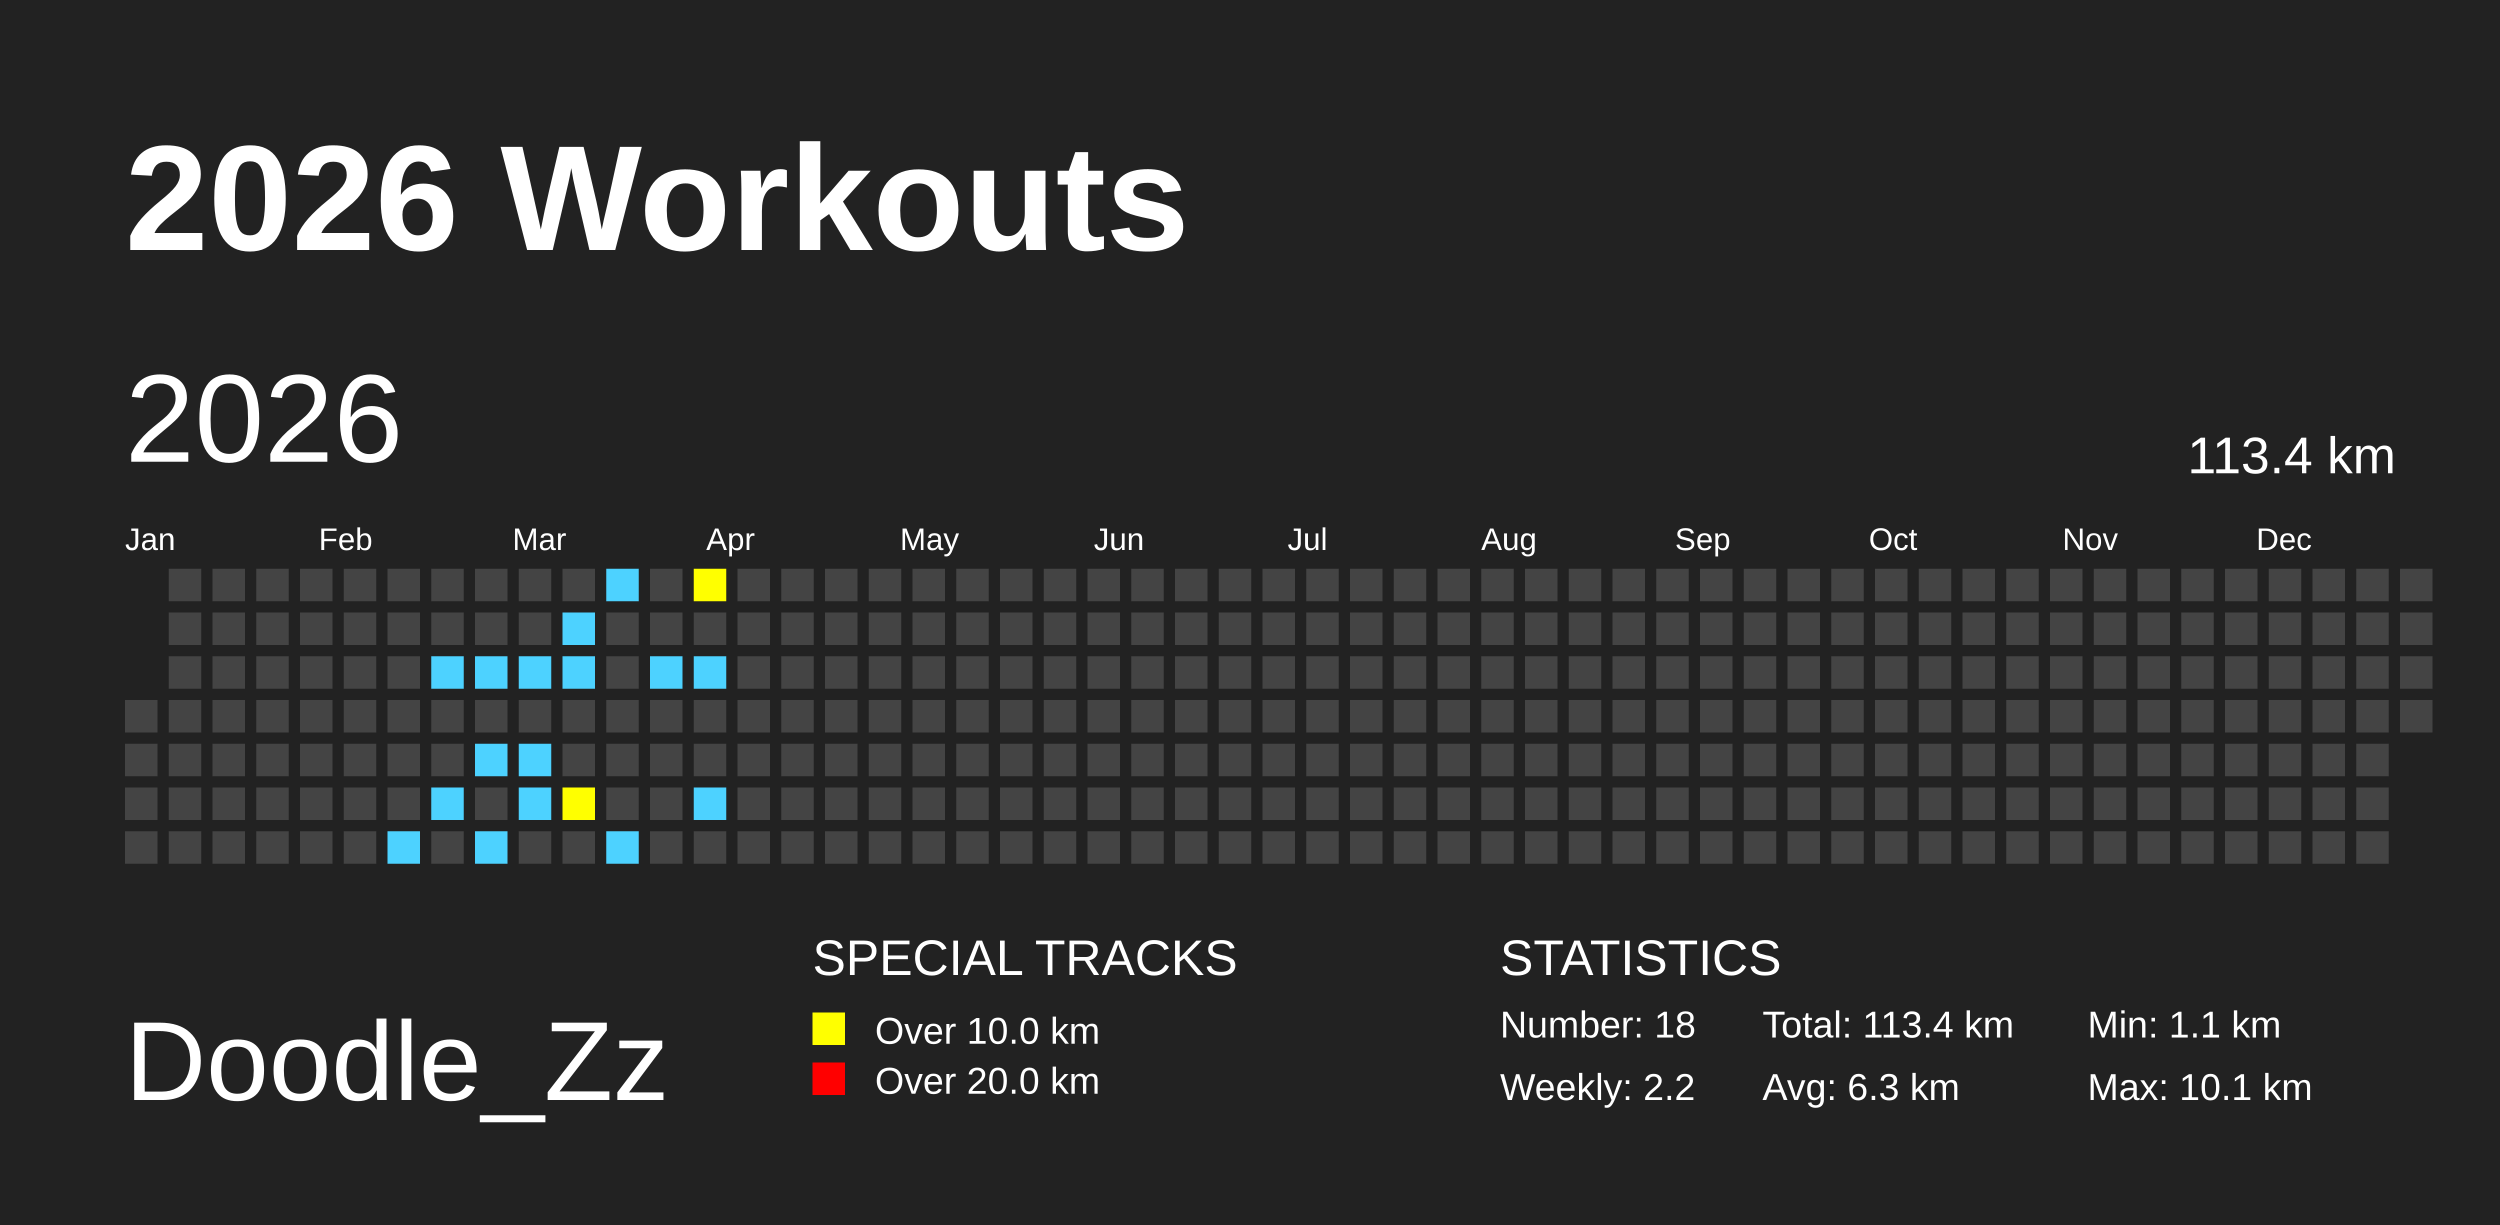
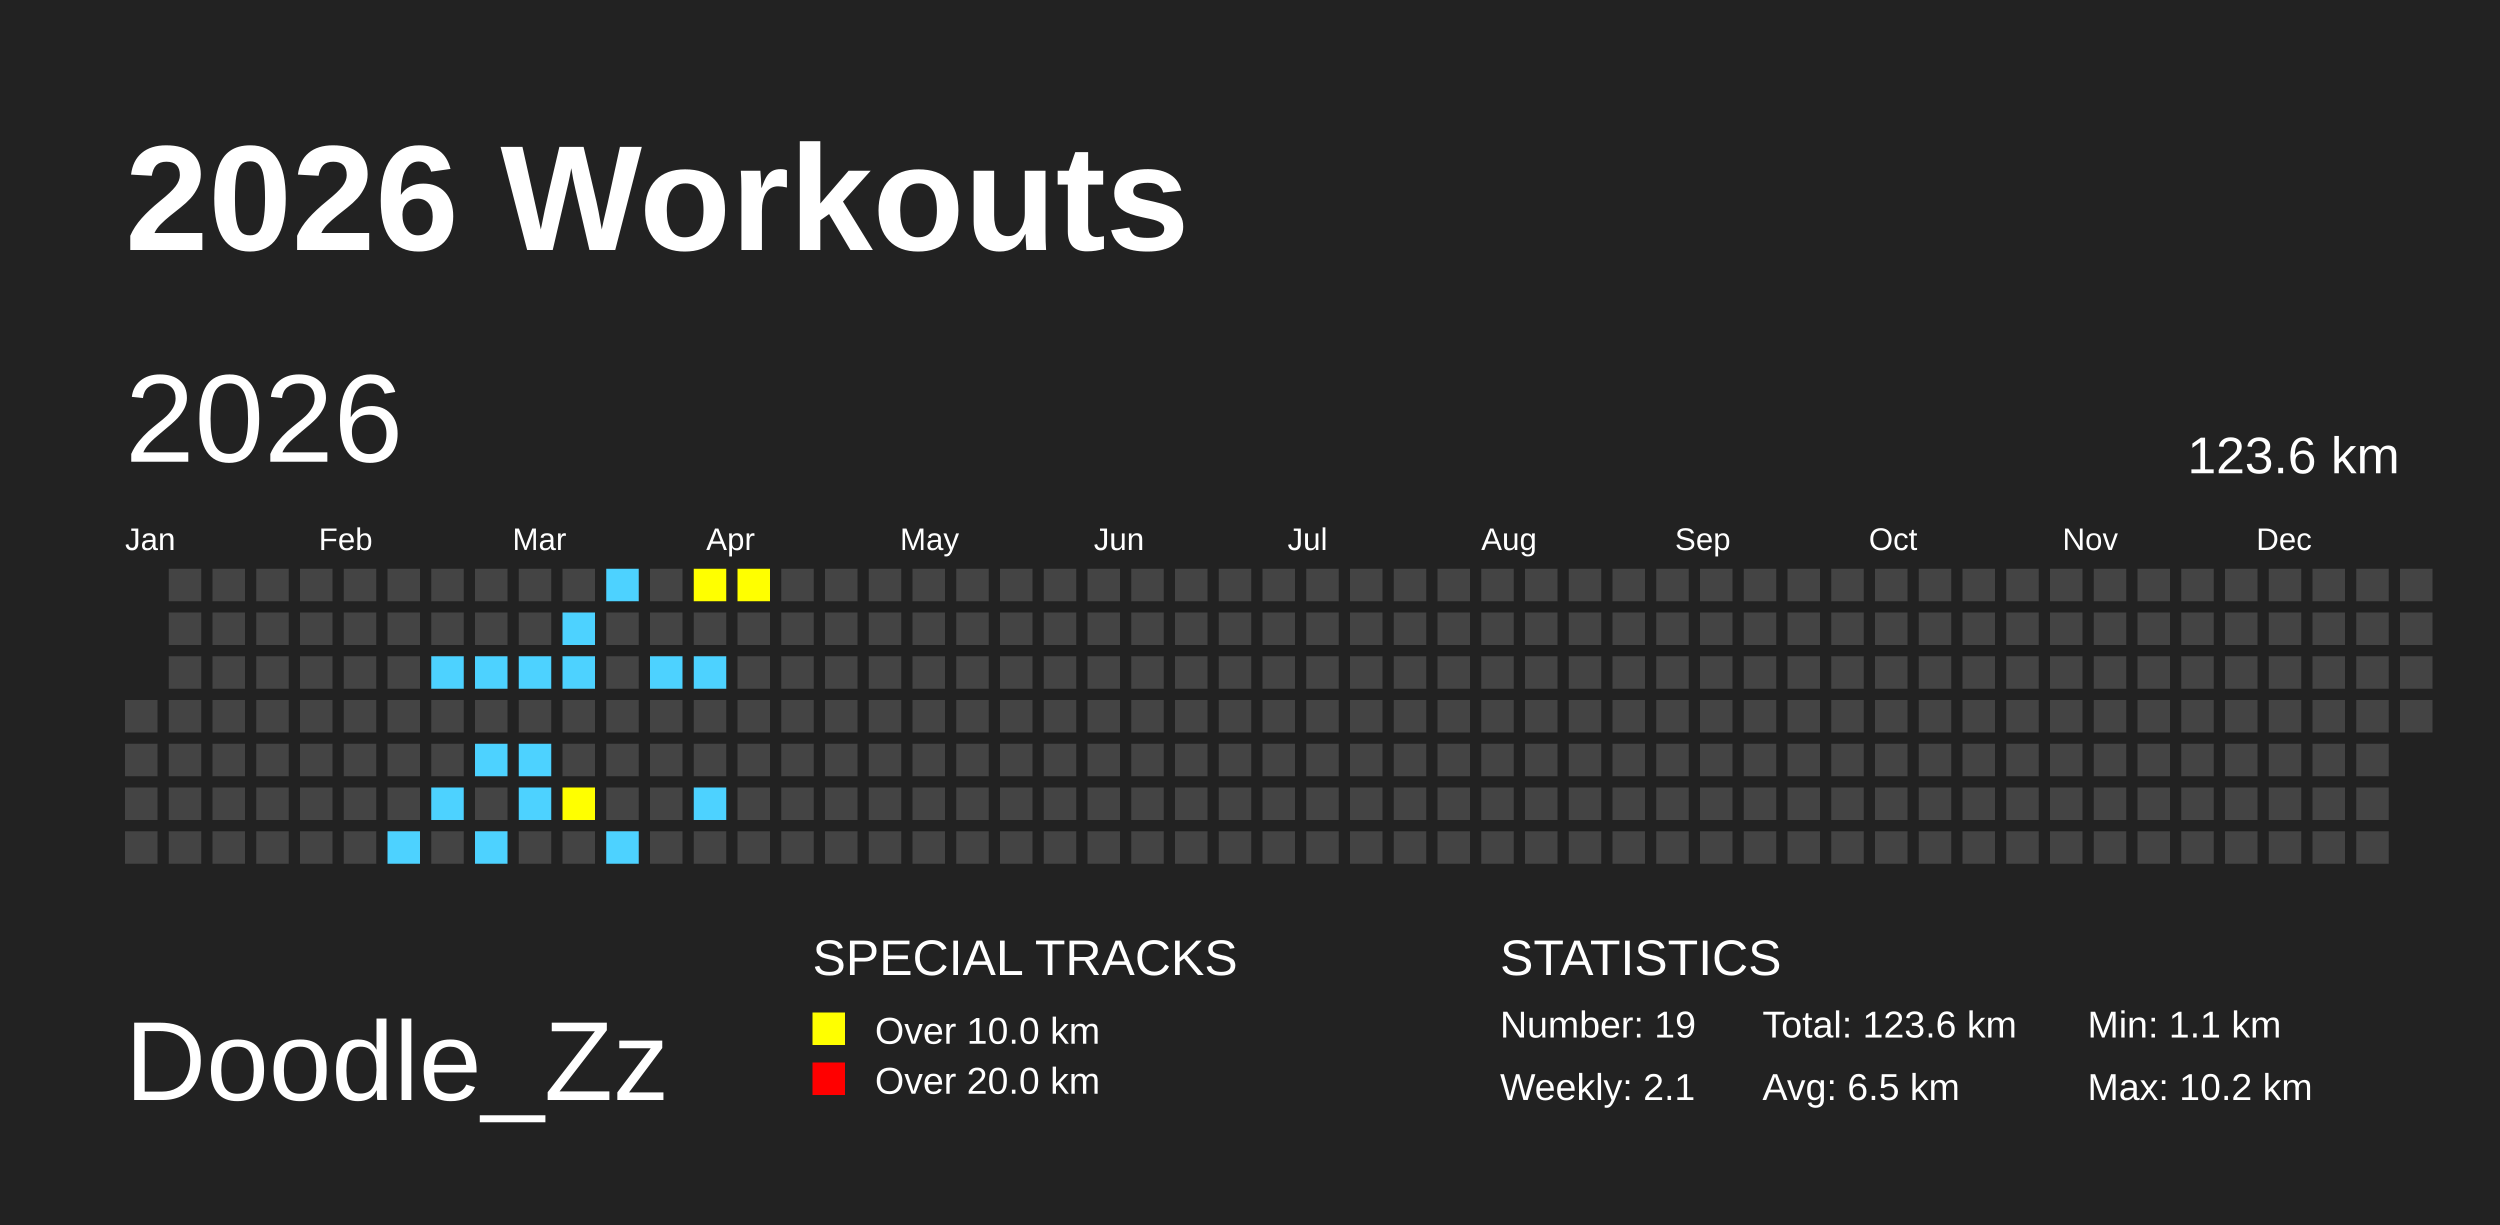
<svg xmlns="http://www.w3.org/2000/svg" baseProfile="full" height="98mm" version="1.1" viewBox="0,0,200,98" width="200mm">
  <defs />
  <rect fill="#222222" height="98" width="200" x="0" y="0" />
  <text fill="#FFFFFF" style="font-size:12px; font-family:Arial; font-weight:bold;" x="10" y="20">2026 Workouts</text>
  <text fill="#FFFFFF" style="font-size:9px; font-family:Arial" x="10" y="88">Doodle_Zz</text>
  <text fill="#FFFFFF" style="font-size:4px; font-family:Arial" x="65" y="78">SPECIAL TRACKS</text>
  <rect fill="yellow" height="2.6" width="2.6" x="65" y="81" />
  <text fill="#FFFFFF" style="font-size:3px; font-family:Arial" x="70" y="83.5">Over 10.0 km</text>
  <rect fill="red" height="2.6" width="2.6" x="65" y="85" />
  <text fill="#FFFFFF" style="font-size:3px; font-family:Arial" x="70" y="87.5">Over 20.0 km</text>
  <text fill="#FFFFFF" style="font-size:4px; font-family:Arial" x="120" y="78">STATISTICS</text>
-   <text fill="#FFFFFF" style="font-size:3px; font-family:Arial" x="120" y="83">Number: 18</text>
-   <text fill="#FFFFFF" style="font-size:3px; font-family:Arial" x="120" y="88">Weekly: 2.2</text>
-   <text fill="#FFFFFF" style="font-size:3px; font-family:Arial" x="141" y="83">Total: 113.4 km</text>
-   <text fill="#FFFFFF" style="font-size:3px; font-family:Arial" x="141" y="88">Avg: 6.3 km</text>
+   <text fill="#FFFFFF" style="font-size:3px; font-family:Arial" x="120" y="83">Number: 19</text>
+   <text fill="#FFFFFF" style="font-size:3px; font-family:Arial" x="120" y="88">Weekly: 2.1</text>
+   <text fill="#FFFFFF" style="font-size:3px; font-family:Arial" x="141" y="83">Total: 123.6 km</text>
+   <text fill="#FFFFFF" style="font-size:3px; font-family:Arial" x="141" y="88">Avg: 6.5 km</text>
  <text fill="#FFFFFF" style="font-size:3px; font-family:Arial" x="167" y="83">Min: 1.1 km</text>
-   <text fill="#FFFFFF" style="font-size:3px; font-family:Arial" x="167" y="88">Max: 10.1 km</text>
+   <text fill="#FFFFFF" style="font-size:3px; font-family:Arial" x="167" y="88">Max: 10.2 km</text>
  <text dominant-baseline="hanging" fill="#FFFFFF" style="font-size:10.0px; font-family:Arial;" x="10" y="30">2026</text>
-   <text dominant-baseline="hanging" fill="#FFFFFF" style="font-size:4.125px; font-family:Arial;" x="175" y="35">113.4 km</text>
+   <text dominant-baseline="hanging" fill="#FFFFFF" style="font-size:4.125px; font-family:Arial;" x="175" y="35">123.6 km</text>
  <text fill="#FFFFFF" style="font-size:2.5px; font-family:Arial" x="10.0" y="44">Jan</text>
  <text fill="#FFFFFF" style="font-size:2.5px; font-family:Arial" x="25.5" y="44">Feb</text>
  <text fill="#FFFFFF" style="font-size:2.5px; font-family:Arial" x="41.0" y="44">Mar</text>
  <text fill="#FFFFFF" style="font-size:2.5px; font-family:Arial" x="56.5" y="44">Apr</text>
  <text fill="#FFFFFF" style="font-size:2.5px; font-family:Arial" x="72.0" y="44">May</text>
  <text fill="#FFFFFF" style="font-size:2.5px; font-family:Arial" x="87.5" y="44">Jun</text>
  <text fill="#FFFFFF" style="font-size:2.5px; font-family:Arial" x="103.0" y="44">Jul</text>
  <text fill="#FFFFFF" style="font-size:2.5px; font-family:Arial" x="118.5" y="44">Aug</text>
  <text fill="#FFFFFF" style="font-size:2.5px; font-family:Arial" x="134.0" y="44">Sep</text>
  <text fill="#FFFFFF" style="font-size:2.5px; font-family:Arial" x="149.5" y="44">Oct</text>
  <text fill="#FFFFFF" style="font-size:2.5px; font-family:Arial" x="165.0" y="44">Nov</text>
  <text fill="#FFFFFF" style="font-size:2.5px; font-family:Arial" x="180.5" y="44">Dec</text>
  <rect fill="#444444" height="2.6" width="2.6" x="10.0" y="56.0" />
  <rect fill="#444444" height="2.6" width="2.6" x="10.0" y="59.5" />
  <rect fill="#444444" height="2.6" width="2.6" x="10.0" y="63.0" />
  <rect fill="#444444" height="2.6" width="2.6" x="10.0" y="66.5" />
  <rect fill="#444444" height="2.6" width="2.6" x="13.5" y="45.5" />
  <rect fill="#444444" height="2.6" width="2.6" x="13.5" y="49.0" />
  <rect fill="#444444" height="2.6" width="2.6" x="13.5" y="52.5" />
  <rect fill="#444444" height="2.6" width="2.6" x="13.5" y="56.0" />
  <rect fill="#444444" height="2.6" width="2.6" x="13.5" y="59.5" />
  <rect fill="#444444" height="2.6" width="2.6" x="13.5" y="63.0" />
  <rect fill="#444444" height="2.6" width="2.6" x="13.5" y="66.5" />
  <rect fill="#444444" height="2.6" width="2.6" x="17.0" y="45.5" />
  <rect fill="#444444" height="2.6" width="2.6" x="17.0" y="49.0" />
  <rect fill="#444444" height="2.6" width="2.6" x="17.0" y="52.5" />
  <rect fill="#444444" height="2.6" width="2.6" x="17.0" y="56.0" />
  <rect fill="#444444" height="2.6" width="2.6" x="17.0" y="59.5" />
  <rect fill="#444444" height="2.6" width="2.6" x="17.0" y="63.0" />
  <rect fill="#444444" height="2.6" width="2.6" x="17.0" y="66.5" />
  <rect fill="#444444" height="2.6" width="2.6" x="20.5" y="45.5" />
  <rect fill="#444444" height="2.6" width="2.6" x="20.5" y="49.0" />
  <rect fill="#444444" height="2.6" width="2.6" x="20.5" y="52.5" />
  <rect fill="#444444" height="2.6" width="2.6" x="20.5" y="56.0" />
  <rect fill="#444444" height="2.6" width="2.6" x="20.5" y="59.5" />
  <rect fill="#444444" height="2.6" width="2.6" x="20.5" y="63.0" />
  <rect fill="#444444" height="2.6" width="2.6" x="20.5" y="66.5" />
  <rect fill="#444444" height="2.6" width="2.6" x="24.0" y="45.5" />
  <rect fill="#444444" height="2.6" width="2.6" x="24.0" y="49.0" />
  <rect fill="#444444" height="2.6" width="2.6" x="24.0" y="52.5" />
  <rect fill="#444444" height="2.6" width="2.6" x="24.0" y="56.0" />
  <rect fill="#444444" height="2.6" width="2.6" x="24.0" y="59.5" />
  <rect fill="#444444" height="2.6" width="2.6" x="24.0" y="63.0" />
  <rect fill="#444444" height="2.6" width="2.6" x="24.0" y="66.5" />
  <rect fill="#444444" height="2.6" width="2.6" x="27.5" y="45.5" />
  <rect fill="#444444" height="2.6" width="2.6" x="27.5" y="49.0" />
  <rect fill="#444444" height="2.6" width="2.6" x="27.5" y="52.5" />
  <rect fill="#444444" height="2.6" width="2.6" x="27.5" y="56.0" />
  <rect fill="#444444" height="2.6" width="2.6" x="27.5" y="59.5" />
  <rect fill="#444444" height="2.6" width="2.6" x="27.5" y="63.0" />
  <rect fill="#444444" height="2.6" width="2.6" x="27.5" y="66.5" />
  <rect fill="#444444" height="2.6" width="2.6" x="31.0" y="45.5" />
  <rect fill="#444444" height="2.6" width="2.6" x="31.0" y="49.0" />
  <rect fill="#444444" height="2.6" width="2.6" x="31.0" y="52.5" />
  <rect fill="#444444" height="2.6" width="2.6" x="31.0" y="56.0" />
  <rect fill="#444444" height="2.6" width="2.6" x="31.0" y="59.5" />
  <rect fill="#444444" height="2.6" width="2.6" x="31.0" y="63.0" />
  <rect fill="#4DD2FF" height="2.6" width="2.6" x="31.0" y="66.5" />
  <rect fill="#444444" height="2.6" width="2.6" x="34.5" y="45.5" />
  <rect fill="#444444" height="2.6" width="2.6" x="34.5" y="49.0" />
  <rect fill="#4DD2FF" height="2.6" width="2.6" x="34.5" y="52.5" />
  <rect fill="#444444" height="2.6" width="2.6" x="34.5" y="56.0" />
  <rect fill="#444444" height="2.6" width="2.6" x="34.5" y="59.5" />
  <rect fill="#4DD2FF" height="2.6" width="2.6" x="34.5" y="63.0" />
  <rect fill="#444444" height="2.6" width="2.6" x="34.5" y="66.5" />
  <rect fill="#444444" height="2.6" width="2.6" x="38.0" y="45.5" />
  <rect fill="#444444" height="2.6" width="2.6" x="38.0" y="49.0" />
  <rect fill="#4DD2FF" height="2.6" width="2.6" x="38.0" y="52.5" />
  <rect fill="#444444" height="2.6" width="2.6" x="38.0" y="56.0" />
  <rect fill="#4DD2FF" height="2.6" width="2.6" x="38.0" y="59.5" />
  <rect fill="#444444" height="2.6" width="2.6" x="38.0" y="63.0" />
  <rect fill="#4DD2FF" height="2.6" width="2.6" x="38.0" y="66.5" />
  <rect fill="#444444" height="2.6" width="2.6" x="41.5" y="45.5" />
  <rect fill="#444444" height="2.6" width="2.6" x="41.5" y="49.0" />
  <rect fill="#4DD2FF" height="2.6" width="2.6" x="41.5" y="52.5" />
  <rect fill="#444444" height="2.6" width="2.6" x="41.5" y="56.0" />
  <rect fill="#4DD2FF" height="2.6" width="2.6" x="41.5" y="59.5" />
  <rect fill="#4DD2FF" height="2.6" width="2.6" x="41.5" y="63.0" />
  <rect fill="#444444" height="2.6" width="2.6" x="41.5" y="66.5" />
  <rect fill="#444444" height="2.6" width="2.6" x="45.0" y="45.5" />
  <rect fill="#4DD2FF" height="2.6" width="2.6" x="45.0" y="49.0" />
  <rect fill="#4DD2FF" height="2.6" width="2.6" x="45.0" y="52.5" />
  <rect fill="#444444" height="2.6" width="2.6" x="45.0" y="56.0" />
  <rect fill="#444444" height="2.6" width="2.6" x="45.0" y="59.5" />
  <rect fill="yellow" height="2.6" width="2.6" x="45.0" y="63.0" />
  <rect fill="#444444" height="2.6" width="2.6" x="45.0" y="66.5" />
  <rect fill="#4DD2FF" height="2.6" width="2.6" x="48.5" y="45.5" />
  <rect fill="#444444" height="2.6" width="2.6" x="48.5" y="49.0" />
  <rect fill="#444444" height="2.6" width="2.6" x="48.5" y="52.5" />
  <rect fill="#444444" height="2.6" width="2.6" x="48.5" y="56.0" />
  <rect fill="#444444" height="2.6" width="2.6" x="48.5" y="59.5" />
  <rect fill="#444444" height="2.6" width="2.6" x="48.5" y="63.0" />
  <rect fill="#4DD2FF" height="2.6" width="2.6" x="48.5" y="66.5" />
  <rect fill="#444444" height="2.6" width="2.6" x="52.0" y="45.5" />
  <rect fill="#444444" height="2.6" width="2.6" x="52.0" y="49.0" />
  <rect fill="#4DD2FF" height="2.6" width="2.6" x="52.0" y="52.5" />
  <rect fill="#444444" height="2.6" width="2.6" x="52.0" y="56.0" />
  <rect fill="#444444" height="2.6" width="2.6" x="52.0" y="59.5" />
  <rect fill="#444444" height="2.6" width="2.6" x="52.0" y="63.0" />
  <rect fill="#444444" height="2.6" width="2.6" x="52.0" y="66.5" />
  <rect fill="yellow" height="2.6" width="2.6" x="55.5" y="45.5" />
  <rect fill="#444444" height="2.6" width="2.6" x="55.5" y="49.0" />
  <rect fill="#4DD2FF" height="2.6" width="2.6" x="55.5" y="52.5" />
  <rect fill="#444444" height="2.6" width="2.6" x="55.5" y="56.0" />
  <rect fill="#444444" height="2.6" width="2.6" x="55.5" y="59.5" />
  <rect fill="#4DD2FF" height="2.6" width="2.6" x="55.5" y="63.0" />
  <rect fill="#444444" height="2.6" width="2.6" x="55.5" y="66.5" />
-   <rect fill="#444444" height="2.6" width="2.6" x="59.0" y="45.5" />
+   <rect fill="yellow" height="2.6" width="2.6" x="59.0" y="45.5" />
  <rect fill="#444444" height="2.6" width="2.6" x="59.0" y="49.0" />
  <rect fill="#444444" height="2.6" width="2.6" x="59.0" y="52.5" />
  <rect fill="#444444" height="2.6" width="2.6" x="59.0" y="56.0" />
  <rect fill="#444444" height="2.6" width="2.6" x="59.0" y="59.5" />
  <rect fill="#444444" height="2.6" width="2.6" x="59.0" y="63.0" />
  <rect fill="#444444" height="2.6" width="2.6" x="59.0" y="66.5" />
  <rect fill="#444444" height="2.6" width="2.6" x="62.5" y="45.5" />
  <rect fill="#444444" height="2.6" width="2.6" x="62.5" y="49.0" />
  <rect fill="#444444" height="2.6" width="2.6" x="62.5" y="52.5" />
  <rect fill="#444444" height="2.6" width="2.6" x="62.5" y="56.0" />
  <rect fill="#444444" height="2.6" width="2.6" x="62.5" y="59.5" />
  <rect fill="#444444" height="2.6" width="2.6" x="62.5" y="63.0" />
  <rect fill="#444444" height="2.6" width="2.6" x="62.5" y="66.5" />
  <rect fill="#444444" height="2.6" width="2.6" x="66.0" y="45.5" />
  <rect fill="#444444" height="2.6" width="2.6" x="66.0" y="49.0" />
  <rect fill="#444444" height="2.6" width="2.6" x="66.0" y="52.5" />
  <rect fill="#444444" height="2.6" width="2.6" x="66.0" y="56.0" />
  <rect fill="#444444" height="2.6" width="2.6" x="66.0" y="59.5" />
  <rect fill="#444444" height="2.6" width="2.6" x="66.0" y="63.0" />
  <rect fill="#444444" height="2.6" width="2.6" x="66.0" y="66.5" />
  <rect fill="#444444" height="2.6" width="2.6" x="69.5" y="45.5" />
  <rect fill="#444444" height="2.6" width="2.6" x="69.5" y="49.0" />
  <rect fill="#444444" height="2.6" width="2.6" x="69.5" y="52.5" />
  <rect fill="#444444" height="2.6" width="2.6" x="69.5" y="56.0" />
  <rect fill="#444444" height="2.6" width="2.6" x="69.5" y="59.5" />
  <rect fill="#444444" height="2.6" width="2.6" x="69.5" y="63.0" />
  <rect fill="#444444" height="2.6" width="2.6" x="69.5" y="66.5" />
  <rect fill="#444444" height="2.6" width="2.6" x="73.0" y="45.5" />
  <rect fill="#444444" height="2.6" width="2.6" x="73.0" y="49.0" />
  <rect fill="#444444" height="2.6" width="2.6" x="73.0" y="52.5" />
  <rect fill="#444444" height="2.6" width="2.6" x="73.0" y="56.0" />
  <rect fill="#444444" height="2.6" width="2.6" x="73.0" y="59.5" />
  <rect fill="#444444" height="2.6" width="2.6" x="73.0" y="63.0" />
  <rect fill="#444444" height="2.6" width="2.6" x="73.0" y="66.5" />
  <rect fill="#444444" height="2.6" width="2.6" x="76.5" y="45.5" />
  <rect fill="#444444" height="2.6" width="2.6" x="76.5" y="49.0" />
  <rect fill="#444444" height="2.6" width="2.6" x="76.5" y="52.5" />
  <rect fill="#444444" height="2.6" width="2.6" x="76.5" y="56.0" />
  <rect fill="#444444" height="2.6" width="2.6" x="76.5" y="59.5" />
  <rect fill="#444444" height="2.6" width="2.6" x="76.5" y="63.0" />
  <rect fill="#444444" height="2.6" width="2.6" x="76.5" y="66.5" />
  <rect fill="#444444" height="2.6" width="2.6" x="80.0" y="45.5" />
  <rect fill="#444444" height="2.6" width="2.6" x="80.0" y="49.0" />
  <rect fill="#444444" height="2.6" width="2.6" x="80.0" y="52.5" />
  <rect fill="#444444" height="2.6" width="2.6" x="80.0" y="56.0" />
  <rect fill="#444444" height="2.6" width="2.6" x="80.0" y="59.5" />
  <rect fill="#444444" height="2.6" width="2.6" x="80.0" y="63.0" />
  <rect fill="#444444" height="2.6" width="2.6" x="80.0" y="66.5" />
  <rect fill="#444444" height="2.6" width="2.6" x="83.5" y="45.5" />
  <rect fill="#444444" height="2.6" width="2.6" x="83.5" y="49.0" />
  <rect fill="#444444" height="2.6" width="2.6" x="83.5" y="52.5" />
  <rect fill="#444444" height="2.6" width="2.6" x="83.5" y="56.0" />
  <rect fill="#444444" height="2.6" width="2.6" x="83.5" y="59.5" />
  <rect fill="#444444" height="2.6" width="2.6" x="83.5" y="63.0" />
  <rect fill="#444444" height="2.6" width="2.6" x="83.5" y="66.5" />
  <rect fill="#444444" height="2.6" width="2.6" x="87.0" y="45.5" />
  <rect fill="#444444" height="2.6" width="2.6" x="87.0" y="49.0" />
  <rect fill="#444444" height="2.6" width="2.6" x="87.0" y="52.5" />
  <rect fill="#444444" height="2.6" width="2.6" x="87.0" y="56.0" />
  <rect fill="#444444" height="2.6" width="2.6" x="87.0" y="59.5" />
  <rect fill="#444444" height="2.6" width="2.6" x="87.0" y="63.0" />
  <rect fill="#444444" height="2.6" width="2.6" x="87.0" y="66.5" />
  <rect fill="#444444" height="2.6" width="2.6" x="90.5" y="45.5" />
  <rect fill="#444444" height="2.6" width="2.6" x="90.5" y="49.0" />
  <rect fill="#444444" height="2.6" width="2.6" x="90.5" y="52.5" />
  <rect fill="#444444" height="2.6" width="2.6" x="90.5" y="56.0" />
  <rect fill="#444444" height="2.6" width="2.6" x="90.5" y="59.5" />
  <rect fill="#444444" height="2.6" width="2.6" x="90.5" y="63.0" />
  <rect fill="#444444" height="2.6" width="2.6" x="90.5" y="66.5" />
  <rect fill="#444444" height="2.6" width="2.6" x="94.0" y="45.5" />
  <rect fill="#444444" height="2.6" width="2.6" x="94.0" y="49.0" />
  <rect fill="#444444" height="2.6" width="2.6" x="94.0" y="52.5" />
  <rect fill="#444444" height="2.6" width="2.6" x="94.0" y="56.0" />
  <rect fill="#444444" height="2.6" width="2.6" x="94.0" y="59.5" />
  <rect fill="#444444" height="2.6" width="2.6" x="94.0" y="63.0" />
  <rect fill="#444444" height="2.6" width="2.6" x="94.0" y="66.5" />
  <rect fill="#444444" height="2.6" width="2.6" x="97.5" y="45.5" />
  <rect fill="#444444" height="2.6" width="2.6" x="97.5" y="49.0" />
  <rect fill="#444444" height="2.6" width="2.6" x="97.5" y="52.5" />
  <rect fill="#444444" height="2.6" width="2.6" x="97.5" y="56.0" />
  <rect fill="#444444" height="2.6" width="2.6" x="97.5" y="59.5" />
  <rect fill="#444444" height="2.6" width="2.6" x="97.5" y="63.0" />
  <rect fill="#444444" height="2.6" width="2.6" x="97.5" y="66.5" />
  <rect fill="#444444" height="2.6" width="2.6" x="101.0" y="45.5" />
  <rect fill="#444444" height="2.6" width="2.6" x="101.0" y="49.0" />
  <rect fill="#444444" height="2.6" width="2.6" x="101.0" y="52.5" />
  <rect fill="#444444" height="2.6" width="2.6" x="101.0" y="56.0" />
  <rect fill="#444444" height="2.6" width="2.6" x="101.0" y="59.5" />
  <rect fill="#444444" height="2.6" width="2.6" x="101.0" y="63.0" />
  <rect fill="#444444" height="2.6" width="2.6" x="101.0" y="66.5" />
  <rect fill="#444444" height="2.6" width="2.6" x="104.5" y="45.5" />
  <rect fill="#444444" height="2.6" width="2.6" x="104.5" y="49.0" />
  <rect fill="#444444" height="2.6" width="2.6" x="104.5" y="52.5" />
  <rect fill="#444444" height="2.6" width="2.6" x="104.5" y="56.0" />
  <rect fill="#444444" height="2.6" width="2.6" x="104.5" y="59.5" />
  <rect fill="#444444" height="2.6" width="2.6" x="104.5" y="63.0" />
  <rect fill="#444444" height="2.6" width="2.6" x="104.5" y="66.5" />
  <rect fill="#444444" height="2.6" width="2.6" x="108.0" y="45.5" />
  <rect fill="#444444" height="2.6" width="2.6" x="108.0" y="49.0" />
  <rect fill="#444444" height="2.6" width="2.6" x="108.0" y="52.5" />
  <rect fill="#444444" height="2.6" width="2.6" x="108.0" y="56.0" />
  <rect fill="#444444" height="2.6" width="2.6" x="108.0" y="59.5" />
  <rect fill="#444444" height="2.6" width="2.6" x="108.0" y="63.0" />
  <rect fill="#444444" height="2.6" width="2.6" x="108.0" y="66.5" />
  <rect fill="#444444" height="2.6" width="2.6" x="111.5" y="45.5" />
  <rect fill="#444444" height="2.6" width="2.6" x="111.5" y="49.0" />
  <rect fill="#444444" height="2.6" width="2.6" x="111.5" y="52.5" />
  <rect fill="#444444" height="2.6" width="2.6" x="111.5" y="56.0" />
  <rect fill="#444444" height="2.6" width="2.6" x="111.5" y="59.5" />
  <rect fill="#444444" height="2.6" width="2.6" x="111.5" y="63.0" />
  <rect fill="#444444" height="2.6" width="2.6" x="111.5" y="66.5" />
  <rect fill="#444444" height="2.6" width="2.6" x="115.0" y="45.5" />
  <rect fill="#444444" height="2.6" width="2.6" x="115.0" y="49.0" />
  <rect fill="#444444" height="2.6" width="2.6" x="115.0" y="52.5" />
  <rect fill="#444444" height="2.6" width="2.6" x="115.0" y="56.0" />
  <rect fill="#444444" height="2.6" width="2.6" x="115.0" y="59.5" />
  <rect fill="#444444" height="2.6" width="2.6" x="115.0" y="63.0" />
  <rect fill="#444444" height="2.6" width="2.6" x="115.0" y="66.5" />
  <rect fill="#444444" height="2.6" width="2.6" x="118.5" y="45.5" />
  <rect fill="#444444" height="2.6" width="2.6" x="118.5" y="49.0" />
  <rect fill="#444444" height="2.6" width="2.6" x="118.5" y="52.5" />
  <rect fill="#444444" height="2.6" width="2.6" x="118.5" y="56.0" />
  <rect fill="#444444" height="2.6" width="2.6" x="118.5" y="59.5" />
  <rect fill="#444444" height="2.6" width="2.6" x="118.5" y="63.0" />
  <rect fill="#444444" height="2.6" width="2.6" x="118.5" y="66.5" />
  <rect fill="#444444" height="2.6" width="2.6" x="122.0" y="45.5" />
  <rect fill="#444444" height="2.6" width="2.6" x="122.0" y="49.0" />
  <rect fill="#444444" height="2.6" width="2.6" x="122.0" y="52.5" />
  <rect fill="#444444" height="2.6" width="2.6" x="122.0" y="56.0" />
  <rect fill="#444444" height="2.6" width="2.6" x="122.0" y="59.5" />
  <rect fill="#444444" height="2.6" width="2.6" x="122.0" y="63.0" />
  <rect fill="#444444" height="2.6" width="2.6" x="122.0" y="66.5" />
  <rect fill="#444444" height="2.6" width="2.6" x="125.5" y="45.5" />
  <rect fill="#444444" height="2.6" width="2.6" x="125.5" y="49.0" />
  <rect fill="#444444" height="2.6" width="2.6" x="125.5" y="52.5" />
  <rect fill="#444444" height="2.6" width="2.6" x="125.5" y="56.0" />
  <rect fill="#444444" height="2.6" width="2.6" x="125.5" y="59.5" />
  <rect fill="#444444" height="2.6" width="2.6" x="125.5" y="63.0" />
  <rect fill="#444444" height="2.6" width="2.6" x="125.5" y="66.5" />
  <rect fill="#444444" height="2.6" width="2.6" x="129.0" y="45.5" />
  <rect fill="#444444" height="2.6" width="2.6" x="129.0" y="49.0" />
  <rect fill="#444444" height="2.6" width="2.6" x="129.0" y="52.5" />
  <rect fill="#444444" height="2.6" width="2.6" x="129.0" y="56.0" />
  <rect fill="#444444" height="2.6" width="2.6" x="129.0" y="59.5" />
  <rect fill="#444444" height="2.6" width="2.6" x="129.0" y="63.0" />
  <rect fill="#444444" height="2.6" width="2.6" x="129.0" y="66.5" />
  <rect fill="#444444" height="2.6" width="2.6" x="132.5" y="45.5" />
  <rect fill="#444444" height="2.6" width="2.6" x="132.5" y="49.0" />
  <rect fill="#444444" height="2.6" width="2.6" x="132.5" y="52.5" />
  <rect fill="#444444" height="2.6" width="2.6" x="132.5" y="56.0" />
  <rect fill="#444444" height="2.6" width="2.6" x="132.5" y="59.5" />
  <rect fill="#444444" height="2.6" width="2.6" x="132.5" y="63.0" />
  <rect fill="#444444" height="2.6" width="2.6" x="132.5" y="66.5" />
  <rect fill="#444444" height="2.6" width="2.6" x="136.0" y="45.5" />
  <rect fill="#444444" height="2.6" width="2.6" x="136.0" y="49.0" />
  <rect fill="#444444" height="2.6" width="2.6" x="136.0" y="52.5" />
  <rect fill="#444444" height="2.6" width="2.6" x="136.0" y="56.0" />
  <rect fill="#444444" height="2.6" width="2.6" x="136.0" y="59.5" />
  <rect fill="#444444" height="2.6" width="2.6" x="136.0" y="63.0" />
  <rect fill="#444444" height="2.6" width="2.6" x="136.0" y="66.5" />
  <rect fill="#444444" height="2.6" width="2.6" x="139.5" y="45.5" />
  <rect fill="#444444" height="2.6" width="2.6" x="139.5" y="49.0" />
  <rect fill="#444444" height="2.6" width="2.6" x="139.5" y="52.5" />
  <rect fill="#444444" height="2.6" width="2.6" x="139.5" y="56.0" />
  <rect fill="#444444" height="2.6" width="2.6" x="139.5" y="59.5" />
  <rect fill="#444444" height="2.6" width="2.6" x="139.5" y="63.0" />
  <rect fill="#444444" height="2.6" width="2.6" x="139.5" y="66.5" />
  <rect fill="#444444" height="2.6" width="2.6" x="143.0" y="45.5" />
  <rect fill="#444444" height="2.6" width="2.6" x="143.0" y="49.0" />
  <rect fill="#444444" height="2.6" width="2.6" x="143.0" y="52.5" />
  <rect fill="#444444" height="2.6" width="2.6" x="143.0" y="56.0" />
  <rect fill="#444444" height="2.6" width="2.6" x="143.0" y="59.5" />
  <rect fill="#444444" height="2.6" width="2.6" x="143.0" y="63.0" />
  <rect fill="#444444" height="2.6" width="2.6" x="143.0" y="66.5" />
  <rect fill="#444444" height="2.6" width="2.6" x="146.5" y="45.5" />
  <rect fill="#444444" height="2.6" width="2.6" x="146.5" y="49.0" />
  <rect fill="#444444" height="2.6" width="2.6" x="146.5" y="52.5" />
  <rect fill="#444444" height="2.6" width="2.6" x="146.5" y="56.0" />
  <rect fill="#444444" height="2.6" width="2.6" x="146.5" y="59.5" />
  <rect fill="#444444" height="2.6" width="2.6" x="146.5" y="63.0" />
  <rect fill="#444444" height="2.6" width="2.6" x="146.5" y="66.5" />
  <rect fill="#444444" height="2.6" width="2.6" x="150.0" y="45.5" />
  <rect fill="#444444" height="2.6" width="2.6" x="150.0" y="49.0" />
  <rect fill="#444444" height="2.6" width="2.6" x="150.0" y="52.5" />
  <rect fill="#444444" height="2.6" width="2.6" x="150.0" y="56.0" />
  <rect fill="#444444" height="2.6" width="2.6" x="150.0" y="59.5" />
  <rect fill="#444444" height="2.6" width="2.6" x="150.0" y="63.0" />
  <rect fill="#444444" height="2.6" width="2.6" x="150.0" y="66.5" />
  <rect fill="#444444" height="2.6" width="2.6" x="153.5" y="45.5" />
  <rect fill="#444444" height="2.6" width="2.6" x="153.5" y="49.0" />
  <rect fill="#444444" height="2.6" width="2.6" x="153.5" y="52.5" />
  <rect fill="#444444" height="2.6" width="2.6" x="153.5" y="56.0" />
  <rect fill="#444444" height="2.6" width="2.6" x="153.5" y="59.5" />
  <rect fill="#444444" height="2.6" width="2.6" x="153.5" y="63.0" />
  <rect fill="#444444" height="2.6" width="2.6" x="153.5" y="66.5" />
  <rect fill="#444444" height="2.6" width="2.6" x="157.0" y="45.5" />
  <rect fill="#444444" height="2.6" width="2.6" x="157.0" y="49.0" />
  <rect fill="#444444" height="2.6" width="2.6" x="157.0" y="52.5" />
  <rect fill="#444444" height="2.6" width="2.6" x="157.0" y="56.0" />
  <rect fill="#444444" height="2.6" width="2.6" x="157.0" y="59.5" />
  <rect fill="#444444" height="2.6" width="2.6" x="157.0" y="63.0" />
  <rect fill="#444444" height="2.6" width="2.6" x="157.0" y="66.5" />
  <rect fill="#444444" height="2.6" width="2.6" x="160.5" y="45.5" />
  <rect fill="#444444" height="2.6" width="2.6" x="160.5" y="49.0" />
  <rect fill="#444444" height="2.6" width="2.6" x="160.5" y="52.5" />
  <rect fill="#444444" height="2.6" width="2.6" x="160.5" y="56.0" />
  <rect fill="#444444" height="2.6" width="2.6" x="160.5" y="59.5" />
  <rect fill="#444444" height="2.6" width="2.6" x="160.5" y="63.0" />
  <rect fill="#444444" height="2.6" width="2.6" x="160.5" y="66.5" />
  <rect fill="#444444" height="2.6" width="2.6" x="164.0" y="45.5" />
  <rect fill="#444444" height="2.6" width="2.6" x="164.0" y="49.0" />
  <rect fill="#444444" height="2.6" width="2.6" x="164.0" y="52.5" />
  <rect fill="#444444" height="2.6" width="2.6" x="164.0" y="56.0" />
  <rect fill="#444444" height="2.6" width="2.6" x="164.0" y="59.5" />
  <rect fill="#444444" height="2.6" width="2.6" x="164.0" y="63.0" />
  <rect fill="#444444" height="2.6" width="2.6" x="164.0" y="66.5" />
  <rect fill="#444444" height="2.6" width="2.6" x="167.5" y="45.5" />
  <rect fill="#444444" height="2.6" width="2.6" x="167.5" y="49.0" />
  <rect fill="#444444" height="2.6" width="2.6" x="167.5" y="52.5" />
  <rect fill="#444444" height="2.6" width="2.6" x="167.5" y="56.0" />
  <rect fill="#444444" height="2.6" width="2.6" x="167.5" y="59.5" />
  <rect fill="#444444" height="2.6" width="2.6" x="167.5" y="63.0" />
  <rect fill="#444444" height="2.6" width="2.6" x="167.5" y="66.5" />
  <rect fill="#444444" height="2.6" width="2.6" x="171.0" y="45.5" />
  <rect fill="#444444" height="2.6" width="2.6" x="171.0" y="49.0" />
  <rect fill="#444444" height="2.6" width="2.6" x="171.0" y="52.5" />
  <rect fill="#444444" height="2.6" width="2.6" x="171.0" y="56.0" />
  <rect fill="#444444" height="2.6" width="2.6" x="171.0" y="59.5" />
  <rect fill="#444444" height="2.6" width="2.6" x="171.0" y="63.0" />
  <rect fill="#444444" height="2.6" width="2.6" x="171.0" y="66.5" />
  <rect fill="#444444" height="2.6" width="2.6" x="174.5" y="45.5" />
  <rect fill="#444444" height="2.6" width="2.6" x="174.5" y="49.0" />
  <rect fill="#444444" height="2.6" width="2.6" x="174.5" y="52.5" />
  <rect fill="#444444" height="2.6" width="2.6" x="174.5" y="56.0" />
  <rect fill="#444444" height="2.6" width="2.6" x="174.5" y="59.5" />
  <rect fill="#444444" height="2.6" width="2.6" x="174.5" y="63.0" />
  <rect fill="#444444" height="2.6" width="2.6" x="174.5" y="66.5" />
  <rect fill="#444444" height="2.6" width="2.6" x="178.0" y="45.5" />
  <rect fill="#444444" height="2.6" width="2.6" x="178.0" y="49.0" />
  <rect fill="#444444" height="2.6" width="2.6" x="178.0" y="52.5" />
  <rect fill="#444444" height="2.6" width="2.6" x="178.0" y="56.0" />
  <rect fill="#444444" height="2.6" width="2.6" x="178.0" y="59.5" />
  <rect fill="#444444" height="2.6" width="2.6" x="178.0" y="63.0" />
  <rect fill="#444444" height="2.6" width="2.6" x="178.0" y="66.5" />
  <rect fill="#444444" height="2.6" width="2.6" x="181.5" y="45.5" />
  <rect fill="#444444" height="2.6" width="2.6" x="181.5" y="49.0" />
  <rect fill="#444444" height="2.6" width="2.6" x="181.5" y="52.5" />
  <rect fill="#444444" height="2.6" width="2.6" x="181.5" y="56.0" />
  <rect fill="#444444" height="2.6" width="2.6" x="181.5" y="59.5" />
  <rect fill="#444444" height="2.6" width="2.6" x="181.5" y="63.0" />
  <rect fill="#444444" height="2.6" width="2.6" x="181.5" y="66.5" />
  <rect fill="#444444" height="2.6" width="2.6" x="185.0" y="45.5" />
  <rect fill="#444444" height="2.6" width="2.6" x="185.0" y="49.0" />
  <rect fill="#444444" height="2.6" width="2.6" x="185.0" y="52.5" />
  <rect fill="#444444" height="2.6" width="2.6" x="185.0" y="56.0" />
  <rect fill="#444444" height="2.6" width="2.6" x="185.0" y="59.5" />
  <rect fill="#444444" height="2.6" width="2.6" x="185.0" y="63.0" />
  <rect fill="#444444" height="2.6" width="2.6" x="185.0" y="66.5" />
  <rect fill="#444444" height="2.6" width="2.6" x="188.5" y="45.5" />
  <rect fill="#444444" height="2.6" width="2.6" x="188.5" y="49.0" />
  <rect fill="#444444" height="2.6" width="2.6" x="188.5" y="52.5" />
  <rect fill="#444444" height="2.6" width="2.6" x="188.5" y="56.0" />
  <rect fill="#444444" height="2.6" width="2.6" x="188.5" y="59.5" />
  <rect fill="#444444" height="2.6" width="2.6" x="188.5" y="63.0" />
  <rect fill="#444444" height="2.6" width="2.6" x="188.5" y="66.5" />
  <rect fill="#444444" height="2.6" width="2.6" x="192.0" y="45.5" />
  <rect fill="#444444" height="2.6" width="2.6" x="192.0" y="49.0" />
  <rect fill="#444444" height="2.6" width="2.6" x="192.0" y="52.5" />
  <rect fill="#444444" height="2.6" width="2.6" x="192.0" y="56.0" />
</svg>
